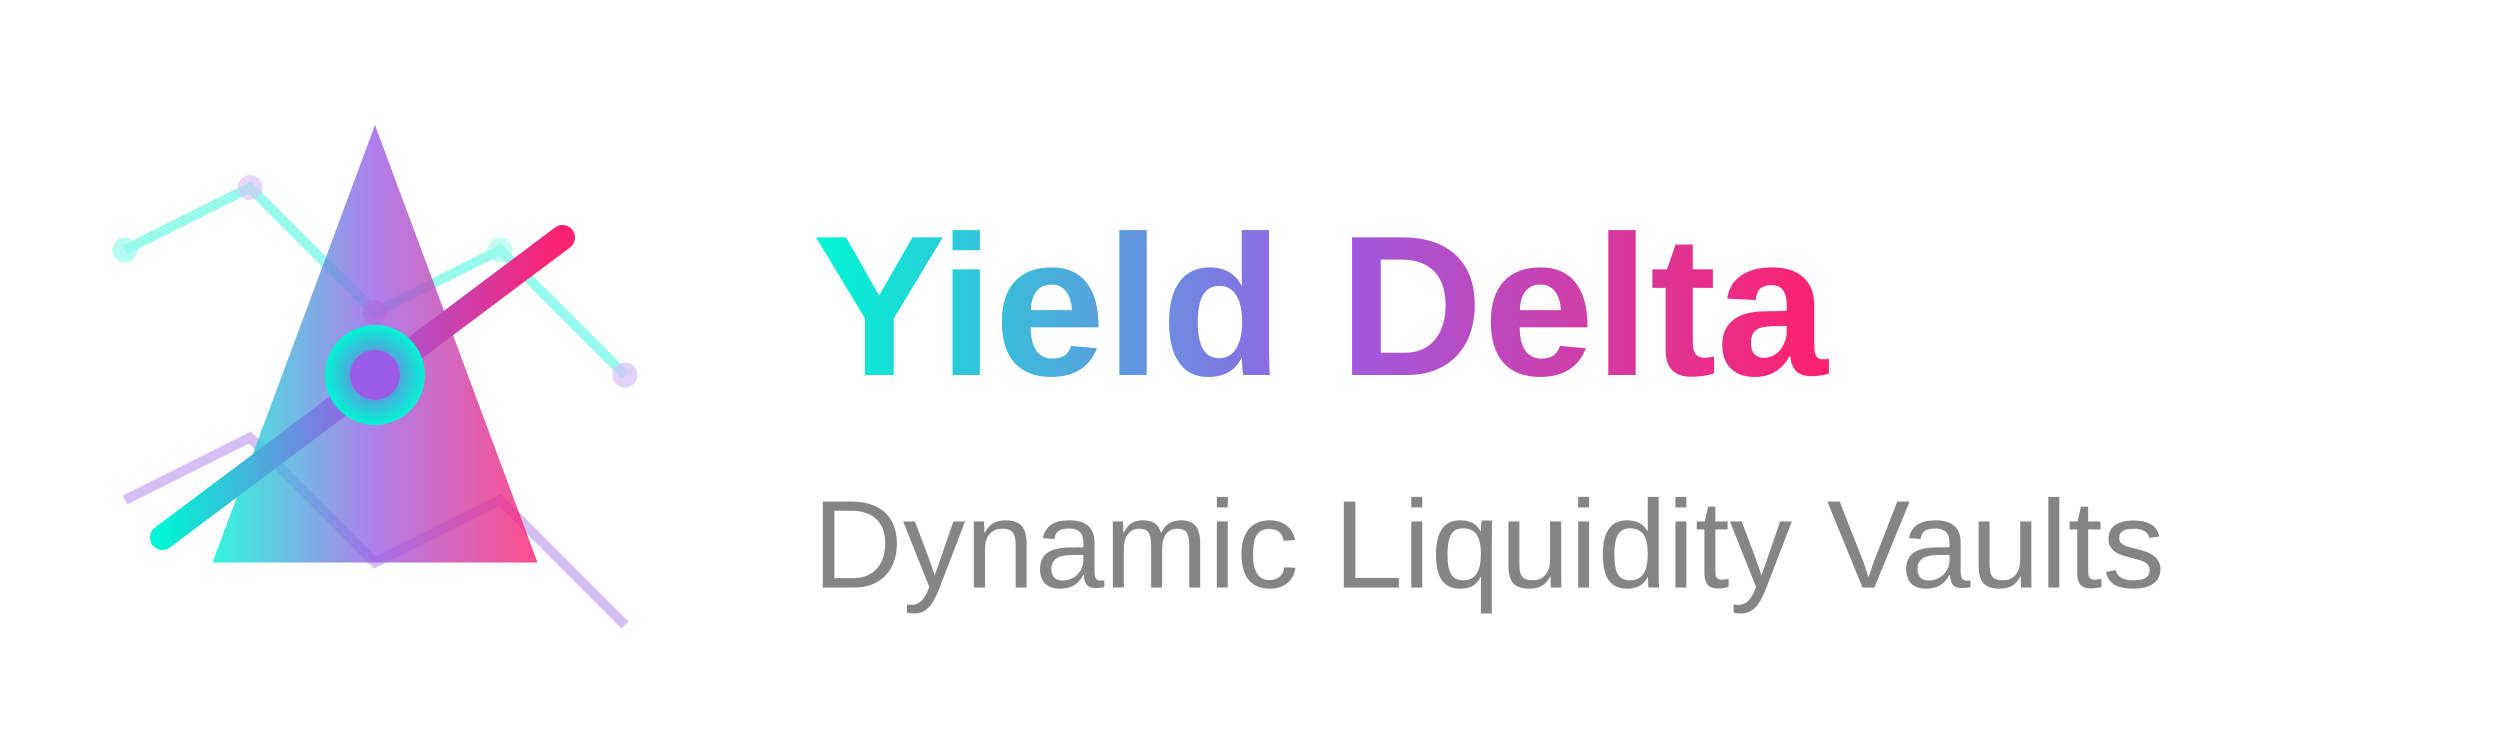
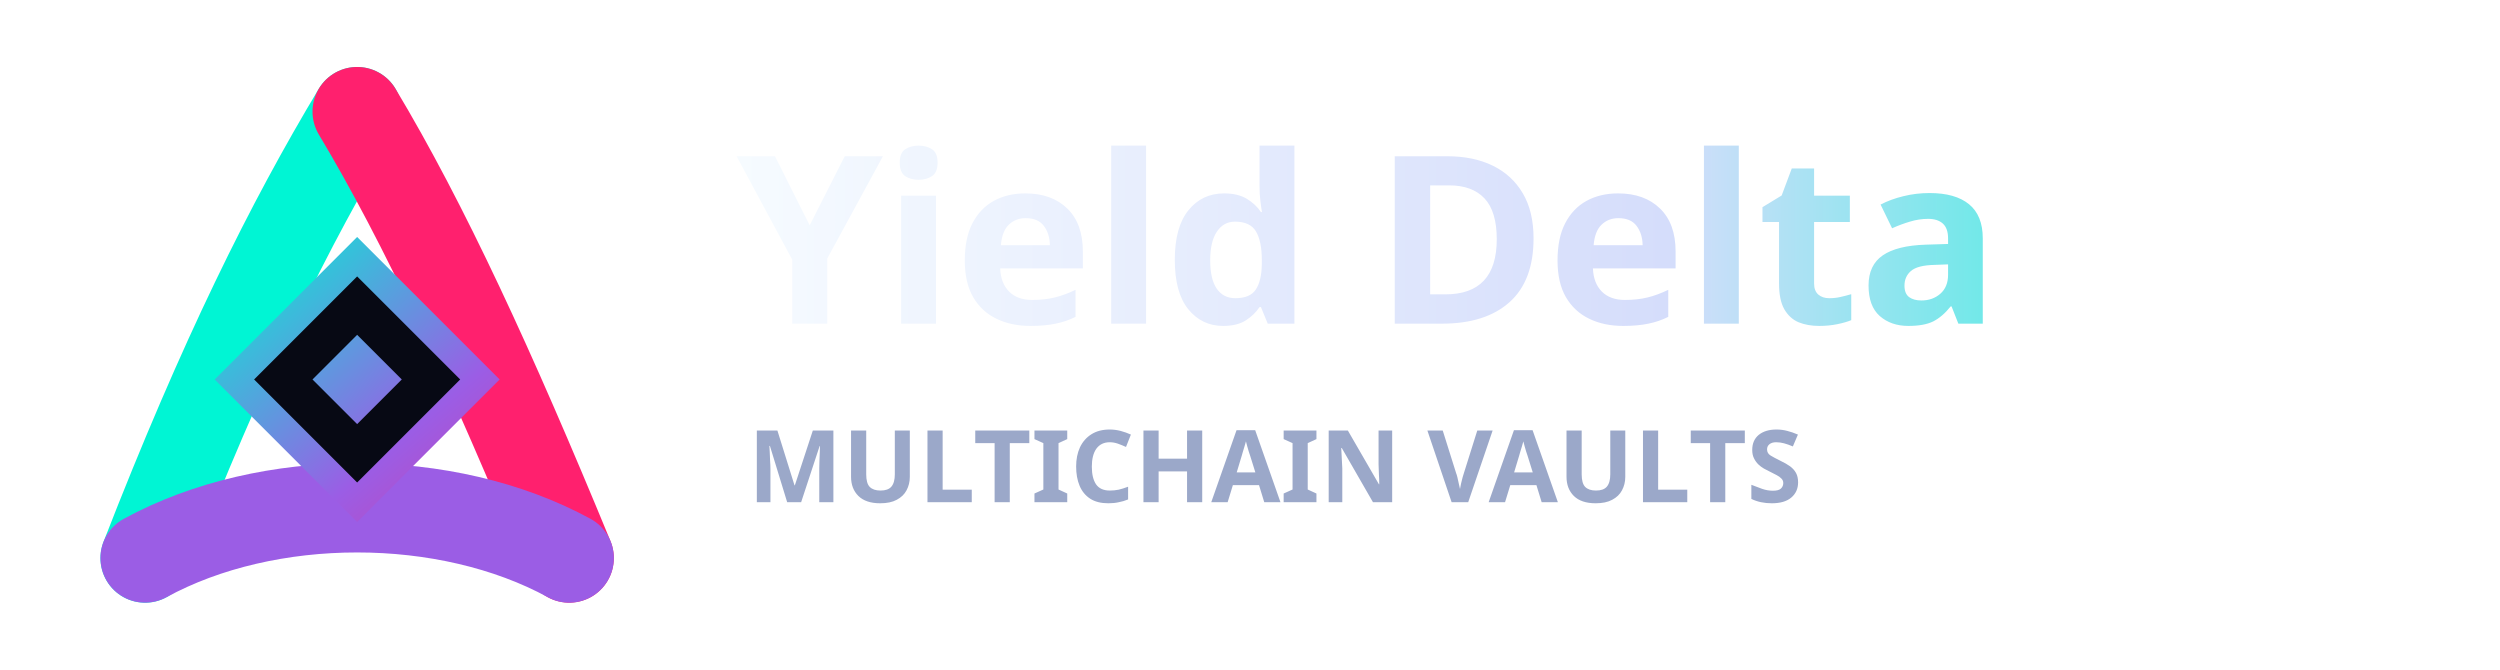
- <svg xmlns="http://www.w3.org/2000/svg" width="200" height="60" viewBox="0 0 200 60" fill="none">
+ <svg xmlns="http://www.w3.org/2000/svg" width="224" height="60" viewBox="0 0 224 60" fill="none">
  <defs>
-     <linearGradient id="horizontalGradient" x1="0%" y1="0%" x2="100%" y2="0%">
-       <stop offset="0%" stop-color="#00f5d4" />
-       <stop offset="50%" stop-color="#9b5de5" />
-       <stop offset="100%" stop-color="#ff206e" />
+     <linearGradient id="word" x1="66" y1="0" x2="210" y2="0" gradientUnits="userSpaceOnUse">
+       <stop stop-color="#f6fbff" />
+       <stop offset="0.58" stop-color="#d5ddfb" />
+       <stop offset="1" stop-color="#00f5d4" />
    </linearGradient>
-     <radialGradient id="horizontalCore" cx="50%" cy="50%" r="50%">
-       <stop offset="0%" stop-color="#9b5de5" />
-       <stop offset="100%" stop-color="#00f5d4" />
-     </radialGradient>
+     <linearGradient id="core" x1="21" y1="14" x2="54" y2="52" gradientUnits="userSpaceOnUse">
+       <stop stop-color="#00f5d4" />
+       <stop offset="0.48" stop-color="#9b5de5" />
+       <stop offset="1" stop-color="#ff206e" />
+     </linearGradient>
  </defs>
-   <g transform="translate(5, 5)">
-     <g opacity="0.4">
-       <path d="M5 15 L15 10 L25 20 L35 15 L45 25" stroke="#00f5d4" stroke-width="0.8" fill="none" />
-       <path d="M5 35 L15 30 L25 40 L35 35 L45 45" stroke="#9b5de5" stroke-width="0.8" fill="none" />
-       <circle cx="5" cy="15" r="1" fill="#00f5d4" opacity="0.7" />
-       <circle cx="15" cy="10" r="1" fill="#9b5de5" opacity="0.6" />
-       <circle cx="25" cy="20" r="1" fill="#ff206e" opacity="0.7" />
-       <circle cx="35" cy="15" r="1" fill="#00f5d4" opacity="0.6" />
-       <circle cx="45" cy="25" r="1" fill="#9b5de5" opacity="0.7" />
-     </g>
-     <path d="M25 5 L12 40 L38 40 Z" fill="url(#horizontalGradient)" opacity="0.8" />
-     <path d="M8 38 L16 32 L24 26 L32 20 L40 14" stroke="url(#horizontalGradient)" stroke-width="2" fill="none" stroke-linecap="round" />
-     <circle cx="25" cy="25" r="4" fill="url(#horizontalCore)">
-       <animate attributeName="r" values="3;5;3" dur="2s" repeatCount="indefinite" />
-     </circle>
-     <circle cx="25" cy="25" r="2" fill="#9b5de5" />
+   <g transform="translate(4 3)">
+     <path d="M28 7 C22 17 16 29 9 47" stroke="#00f5d4" stroke-width="8" stroke-linecap="round" />
+     <path d="M28 7 C34 17 40 30 47 47" stroke="#ff206e" stroke-width="8" stroke-linecap="round" />
+     <path d="M9 47 C20 41 36 41 47 47" stroke="#9b5de5" stroke-width="8" stroke-linecap="round" />
+     <path d="M28 20 L39 31 L28 42 L17 31 Z" fill="#070914" stroke="url(#core)" stroke-width="2.5" />
+     <path d="M28 27 L32 31 L28 35 L24 31 Z" fill="url(#core)" />
  </g>
-   <g transform="translate(65, 15)">
-     <text x="0" y="15" font-family="Arial, sans-serif" font-size="16" font-weight="bold" fill="url(#horizontalGradient)">
-       Yield Delta
-     </text>
-     <text x="0" y="32" font-family="Arial, sans-serif" font-size="10" fill="#666" opacity="0.8">
-       Dynamic Liquidity Vaults
-     </text>
-   </g>
+   <text x="66" y="29" fill="url(#word)" font-family="ui-sans-serif, system-ui, sans-serif" font-size="21" font-weight="800" letter-spacing="0">Yield Delta</text>
+   <text x="67" y="45" fill="#9ba8c9" font-family="ui-sans-serif, system-ui, sans-serif" font-size="9" font-weight="700" letter-spacing="0">MULTICHAIN VAULTS</text>
</svg>
